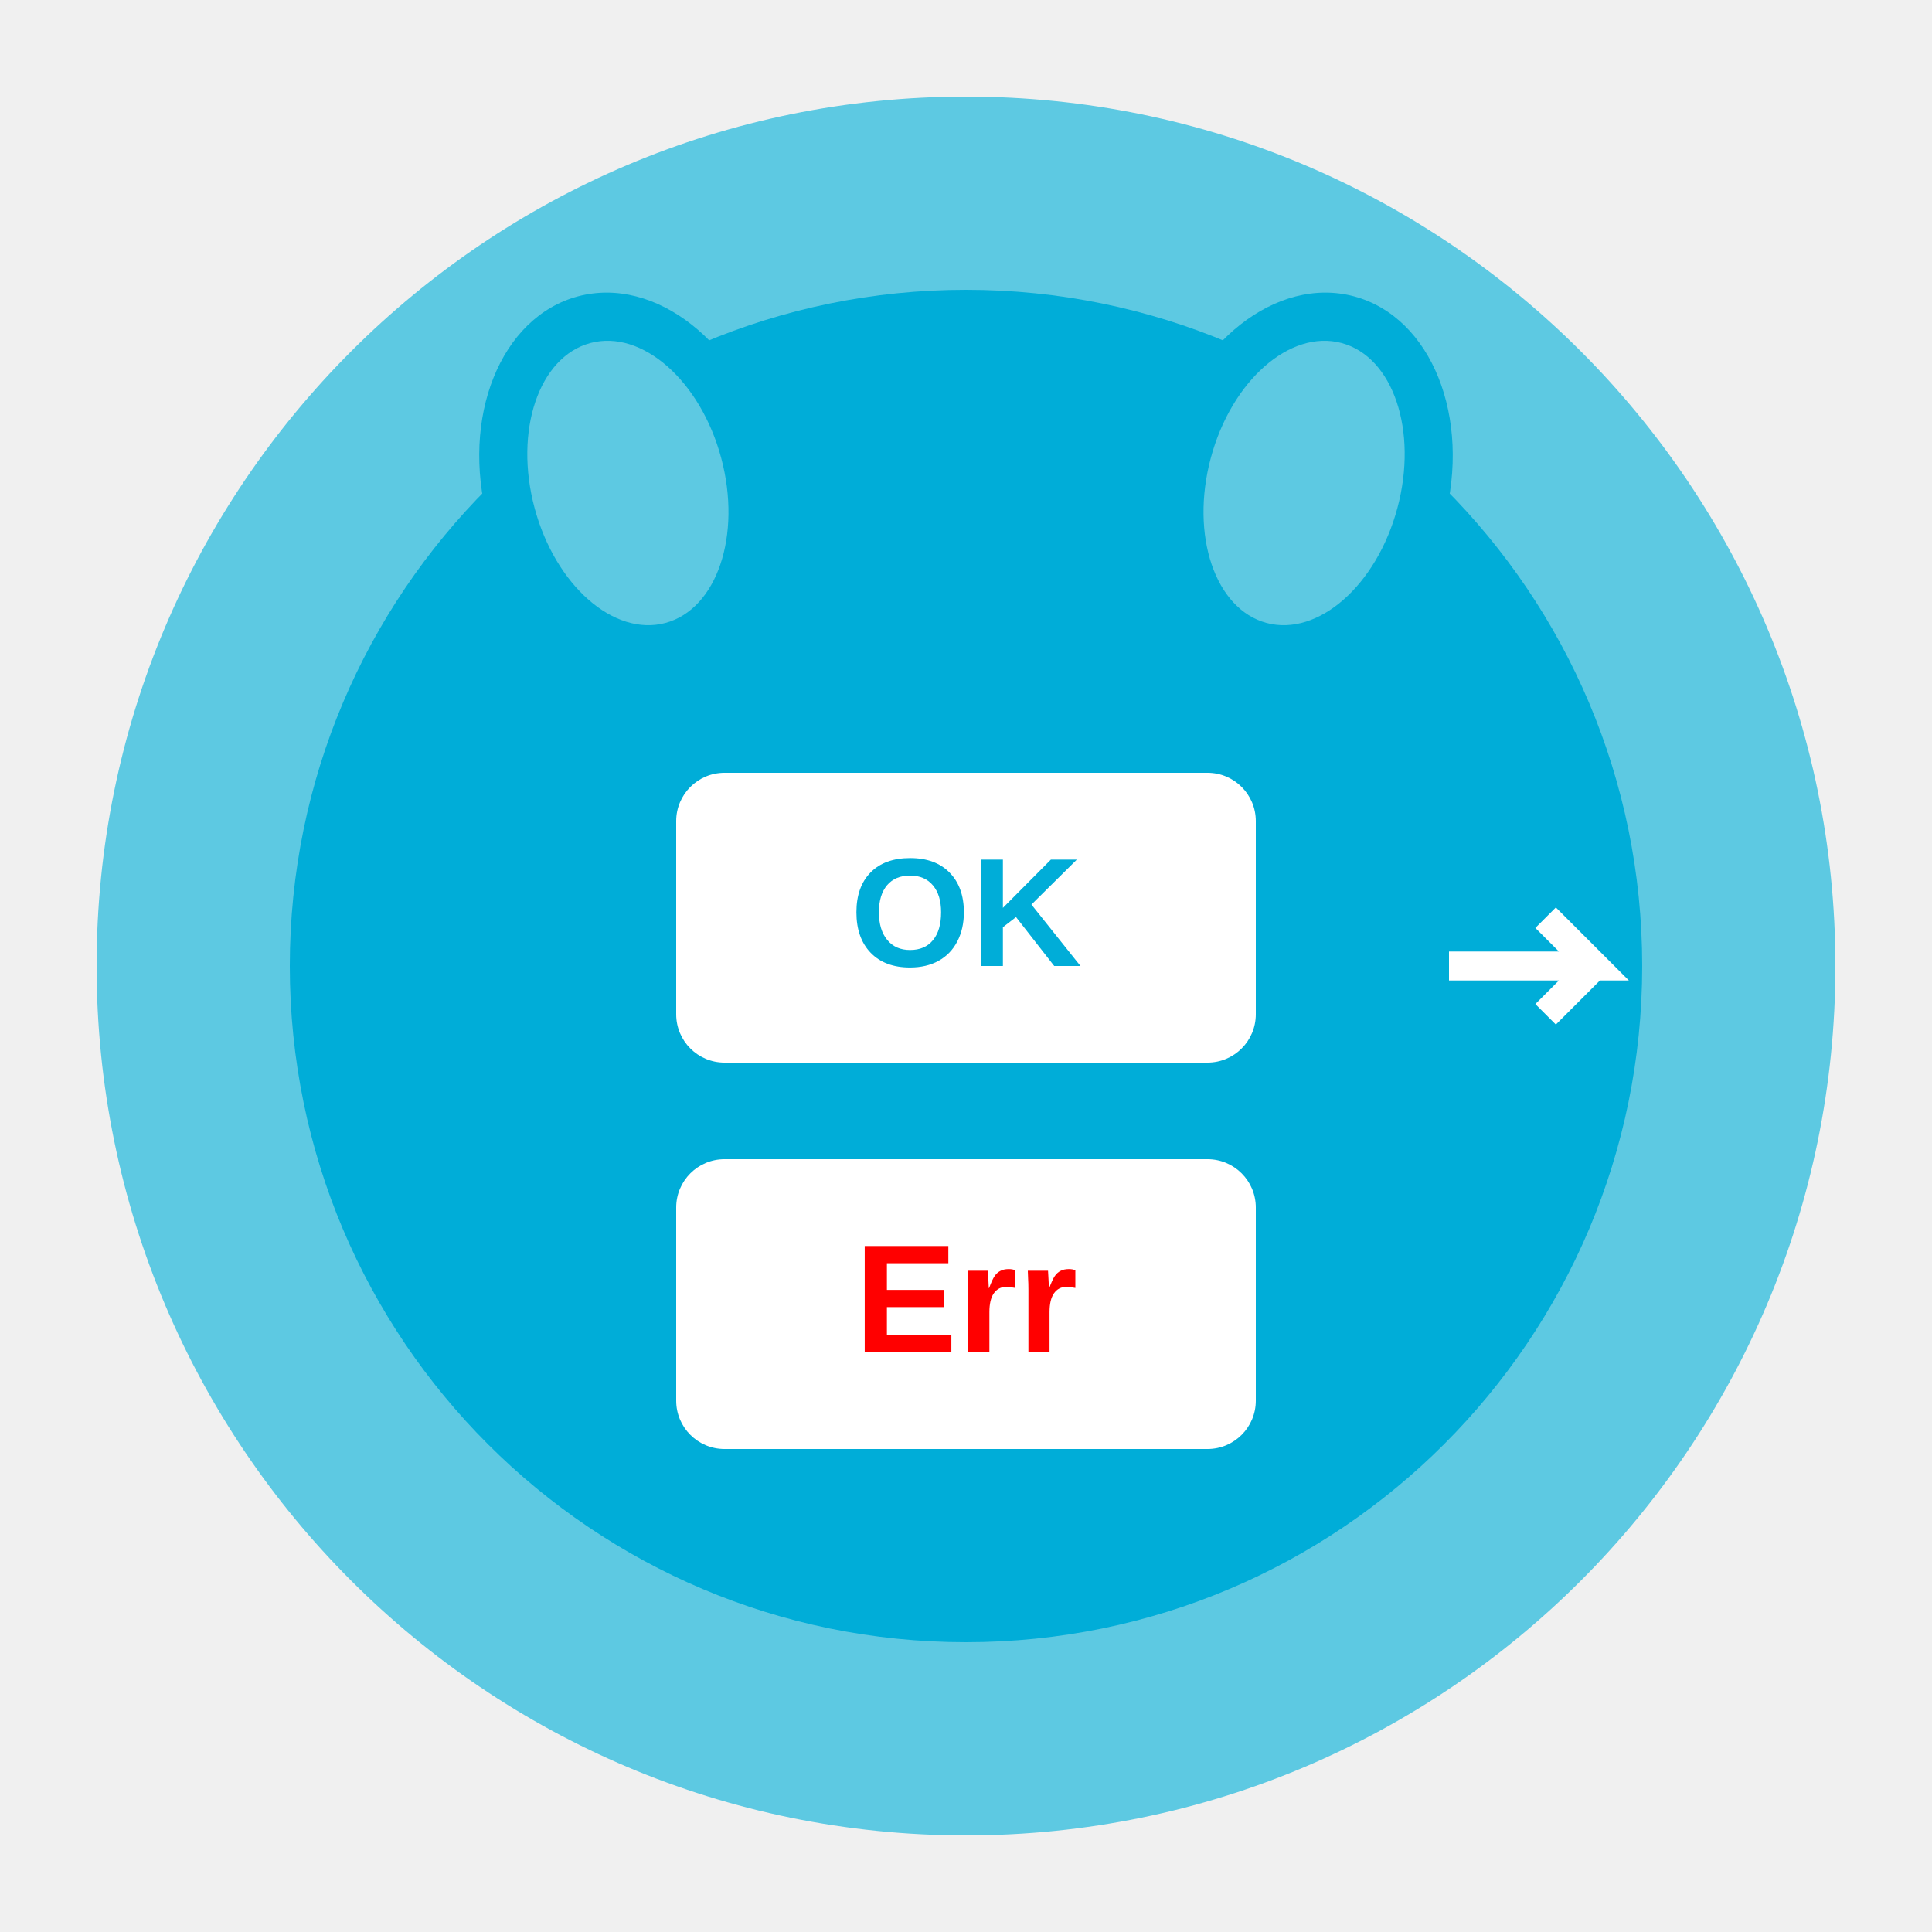
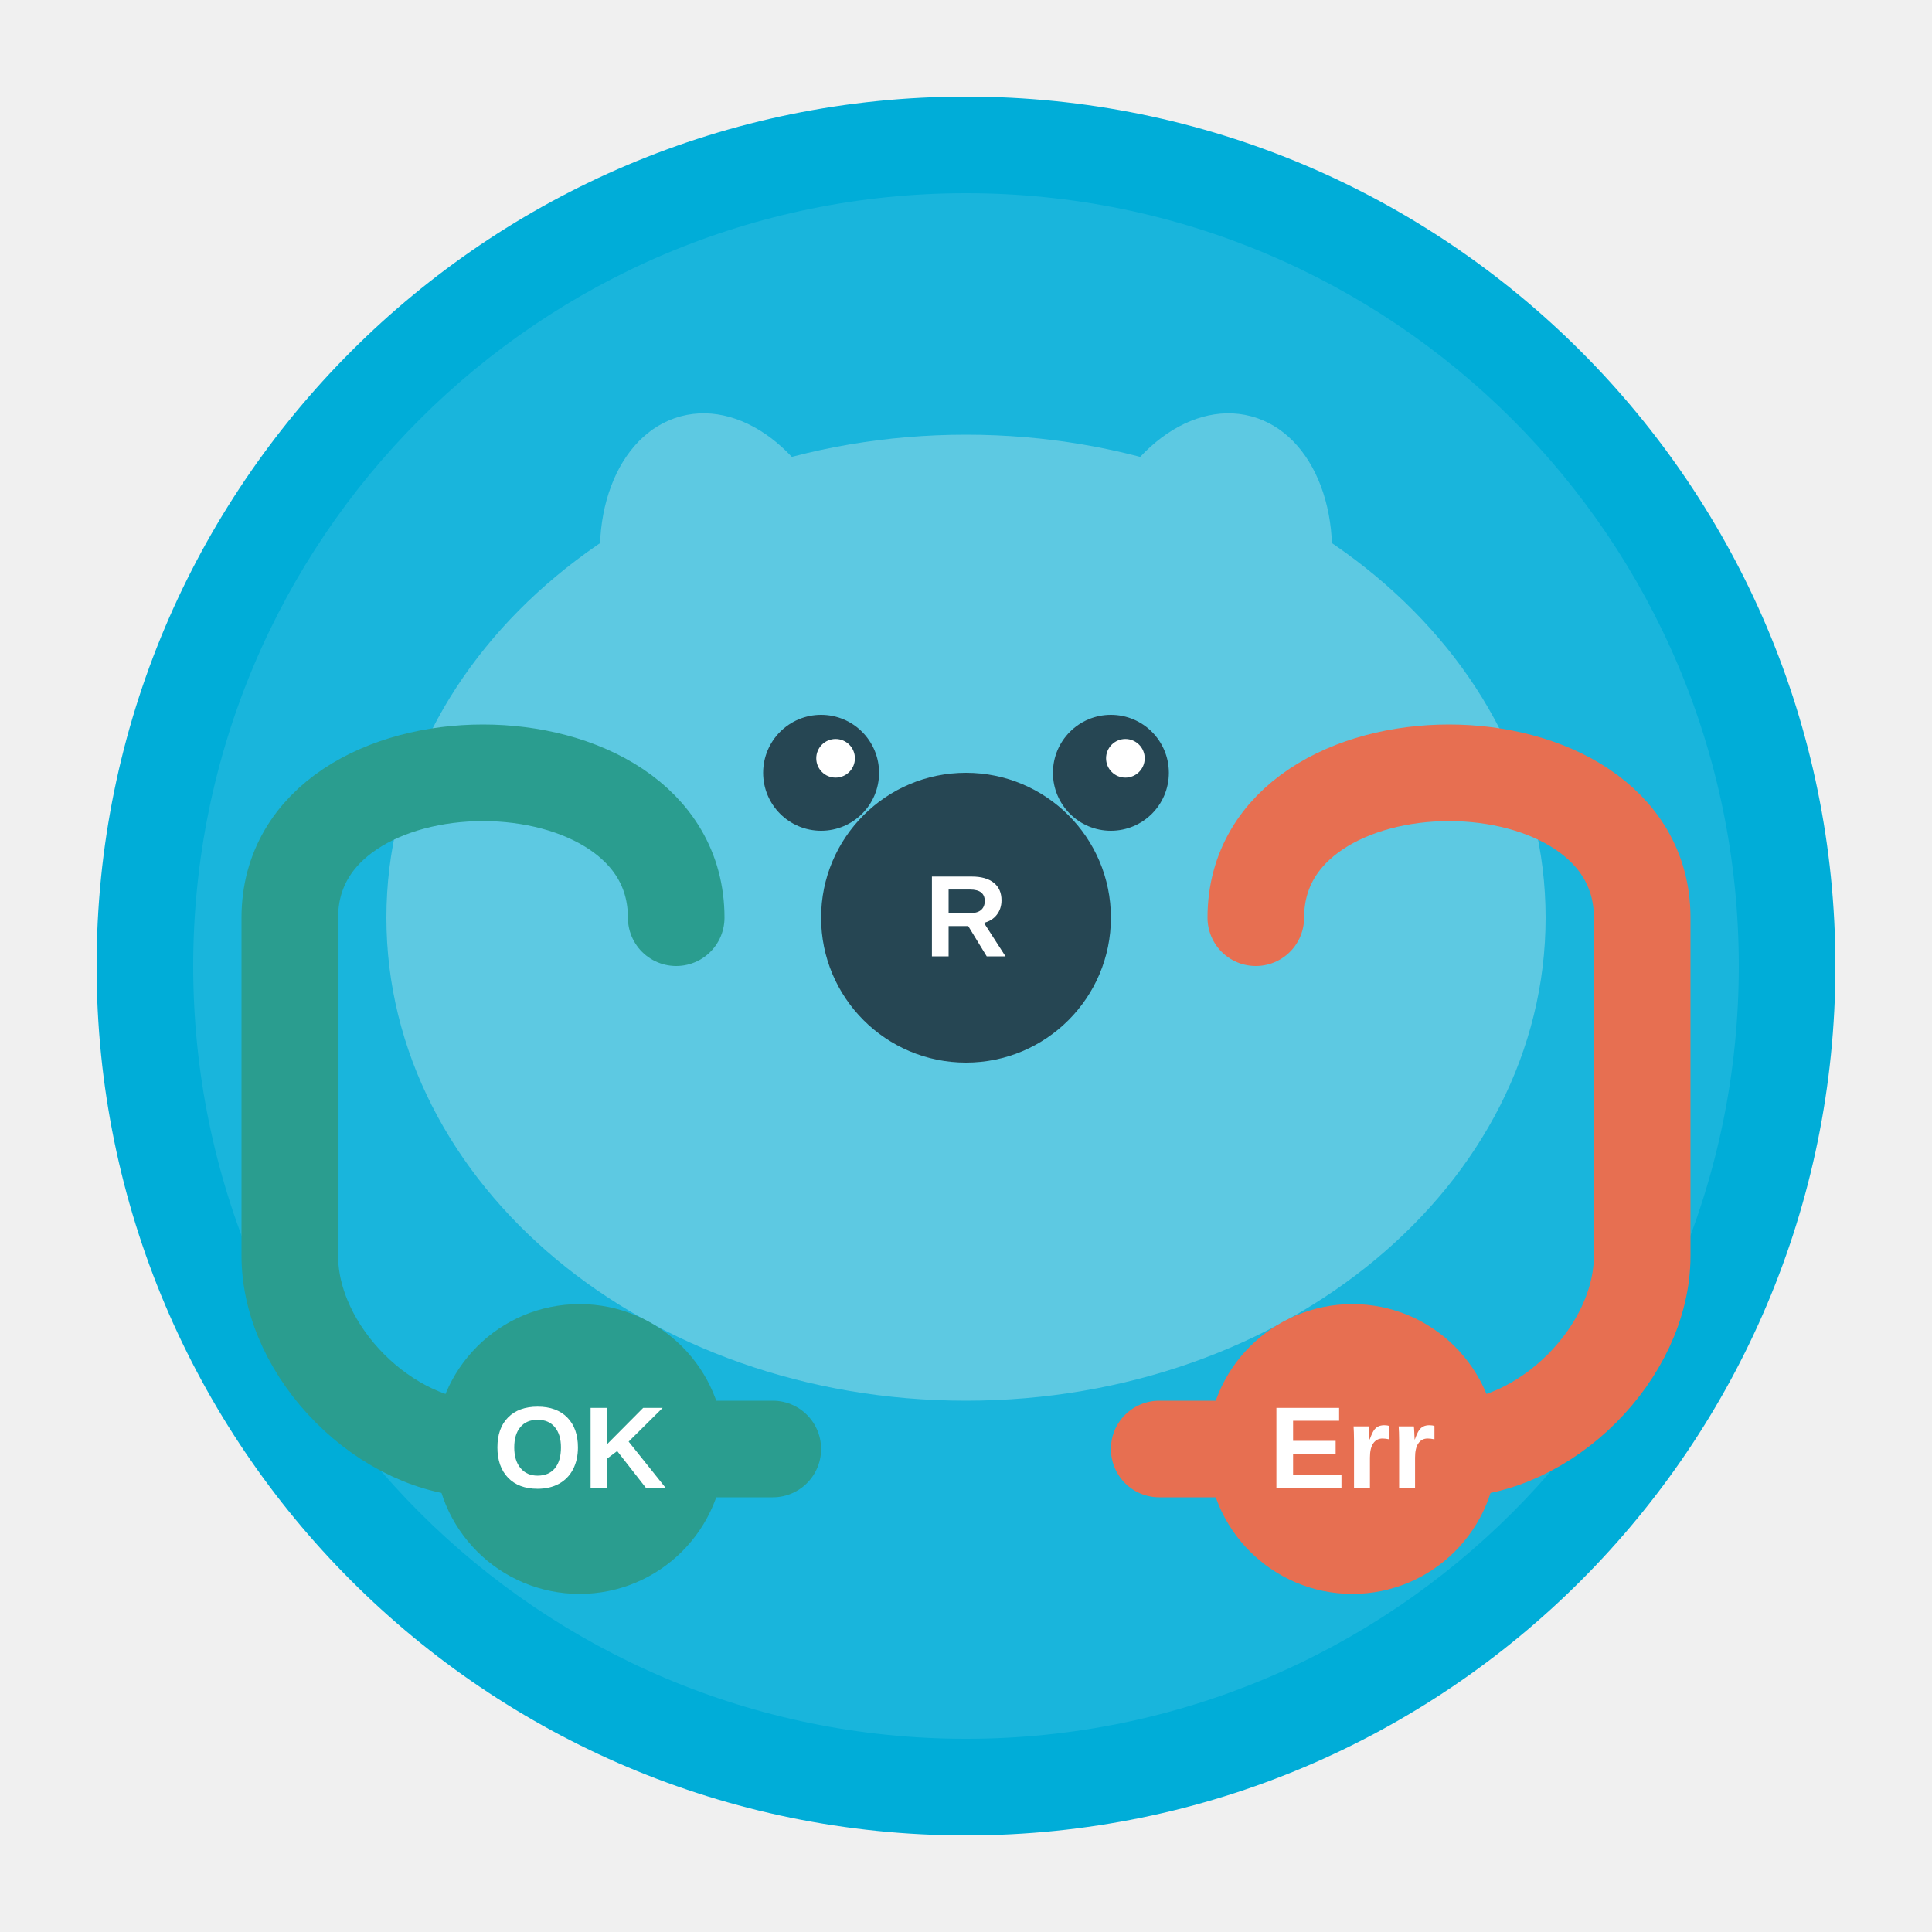
- <svg xmlns="http://www.w3.org/2000/svg" viewBox="0 0 200 200">
-   <circle cx="100" cy="100" r="90" fill="#5DC9E2" />
-   <circle cx="100" cy="100" r="70" fill="#00ADD8" />
-   <ellipse cx="65" cy="50" rx="15" ry="20" fill="#00ADD8" transform="rotate(-15 65 50)" />
-   <ellipse cx="135" cy="50" rx="15" ry="20" fill="#00ADD8" transform="rotate(15 135 50)" />
-   <ellipse cx="65" cy="50" rx="10" ry="15" fill="#5DC9E2" transform="rotate(-15 65 50)" />
-   <ellipse cx="135" cy="50" rx="10" ry="15" fill="#5DC9E2" transform="rotate(15 135 50)" />
-   <rect x="70" y="80" width="60" height="30" rx="5" fill="white" />
-   <text x="100" y="100" font-family="Arial, sans-serif" font-weight="bold" font-size="16" text-anchor="middle" fill="#00ADD8">OK</text>
-   <rect x="70" y="120" width="60" height="30" rx="5" fill="white" />
-   <text x="100" y="140" font-family="Arial, sans-serif" font-weight="bold" font-size="16" text-anchor="middle" fill="red">Err</text>
-   <path d="M150,100 L165,100 L160,95 M165,100 L160,105" fill="none" stroke="white" stroke-width="3" />
+ <svg xmlns="http://www.w3.org/2000/svg" viewBox="0 0 400 400">
+   <circle cx="200" cy="200" r="180" fill="#00ADD8" />
+   <circle cx="200" cy="200" r="160" fill="#FFFFFF" opacity="0.1" />
+   <ellipse cx="200" cy="190" rx="120" ry="100" fill="#5DC9E2" />
+   <ellipse cx="150" cy="120" rx="25" ry="35" fill="#5DC9E2" transform="rotate(-15 150 120)" />
+   <ellipse cx="250" cy="120" rx="25" ry="35" fill="#5DC9E2" transform="rotate(15 250 120)" />
+   <path d="M140,190 C140,170 120,160 100,160 C80,160 60,170 60,190 L60,260 C60,280 80,300 100,300 L160,300" fill="none" stroke="#2A9D8F" stroke-width="20" stroke-linecap="round" stroke-linejoin="round" />
+   <path d="M260,190 C260,170 280,160 300,160 C320,160 340,170 340,190 L340,260 C340,280 320,300 300,300 L240,300" fill="none" stroke="#E76F51" stroke-width="20" stroke-linecap="round" stroke-linejoin="round" />
+   <circle cx="120" cy="300" r="30" fill="#2A9D8F" />
+   <text x="120" y="308" font-family="Arial, sans-serif" font-weight="bold" font-size="24" text-anchor="middle" fill="white">OK</text>
+   <circle cx="280" cy="300" r="30" fill="#E76F51" />
+   <text x="280" y="308" font-family="Arial, sans-serif" font-weight="bold" font-size="24" text-anchor="middle" fill="white">Err</text>
+   <circle cx="200" cy="190" r="30" fill="#264653" />
+   <text x="200" y="198" font-family="Arial, sans-serif" font-weight="bold" font-size="24" text-anchor="middle" fill="white">R</text>
+   <circle cx="170" cy="160" r="12" fill="#264653" />
+   <circle cx="230" cy="160" r="12" fill="#264653" />
+   <circle cx="173" cy="157" r="4" fill="white" />
+   <circle cx="233" cy="157" r="4" fill="white" />
</svg>
